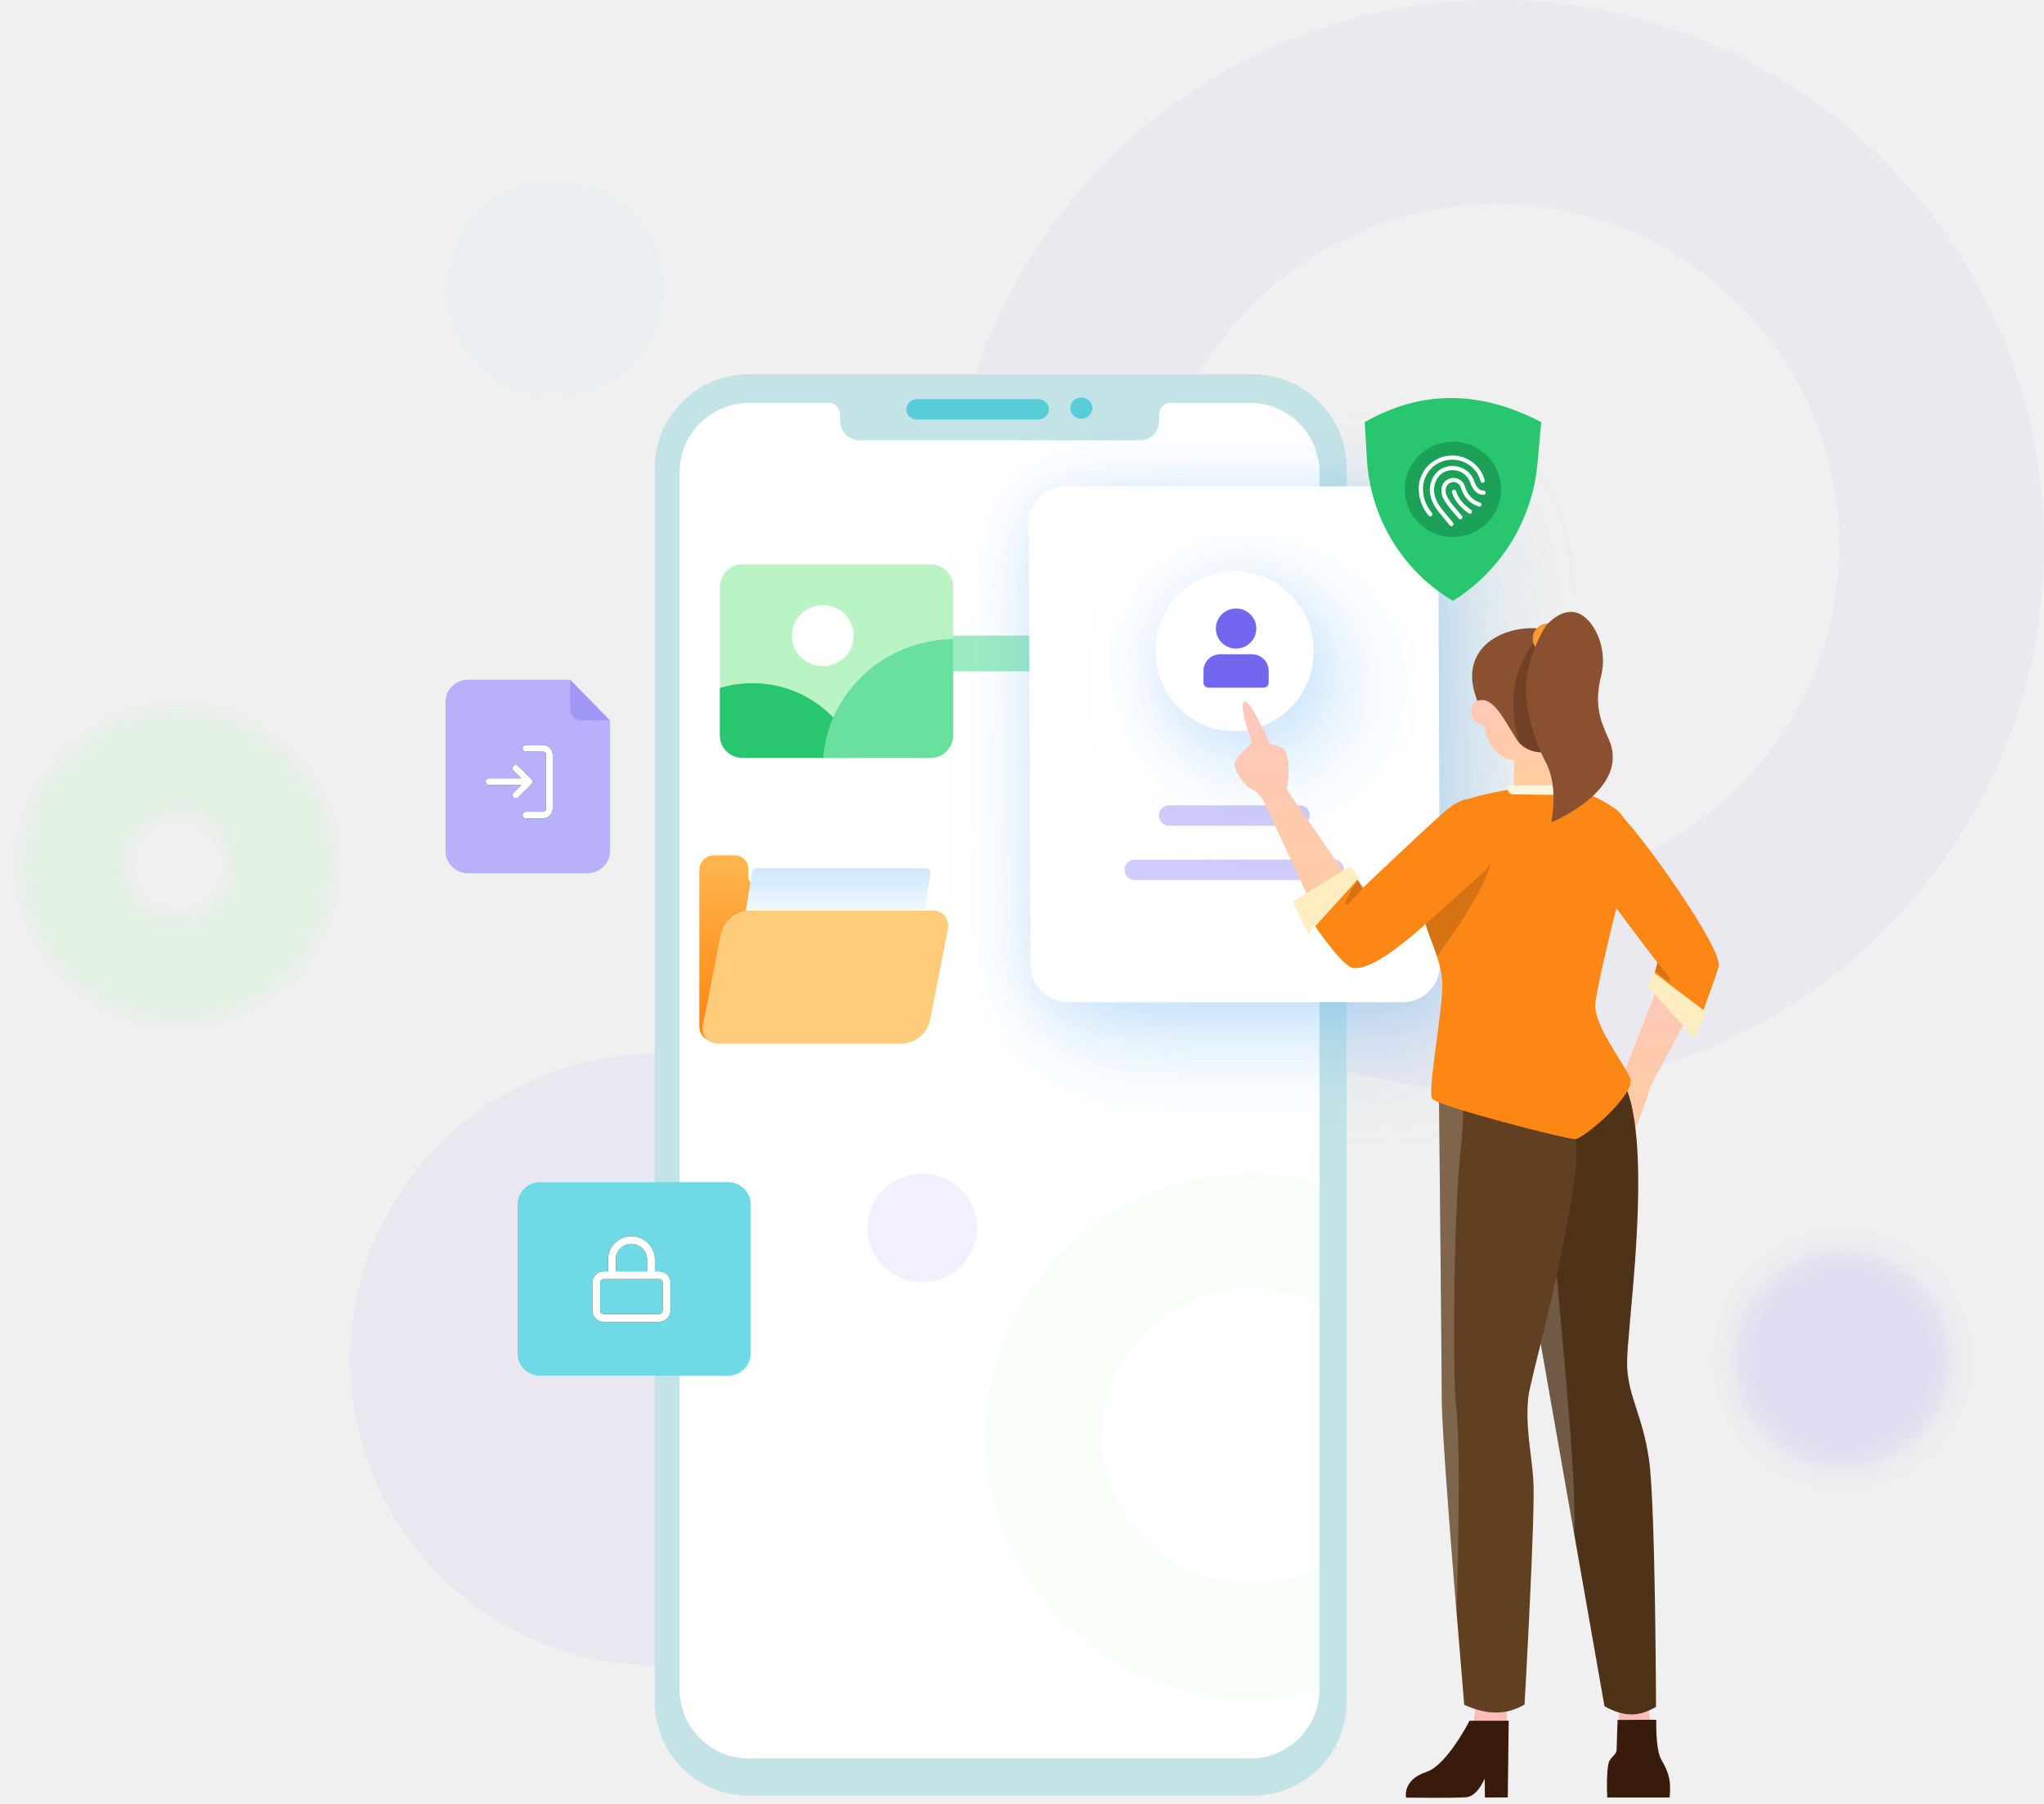
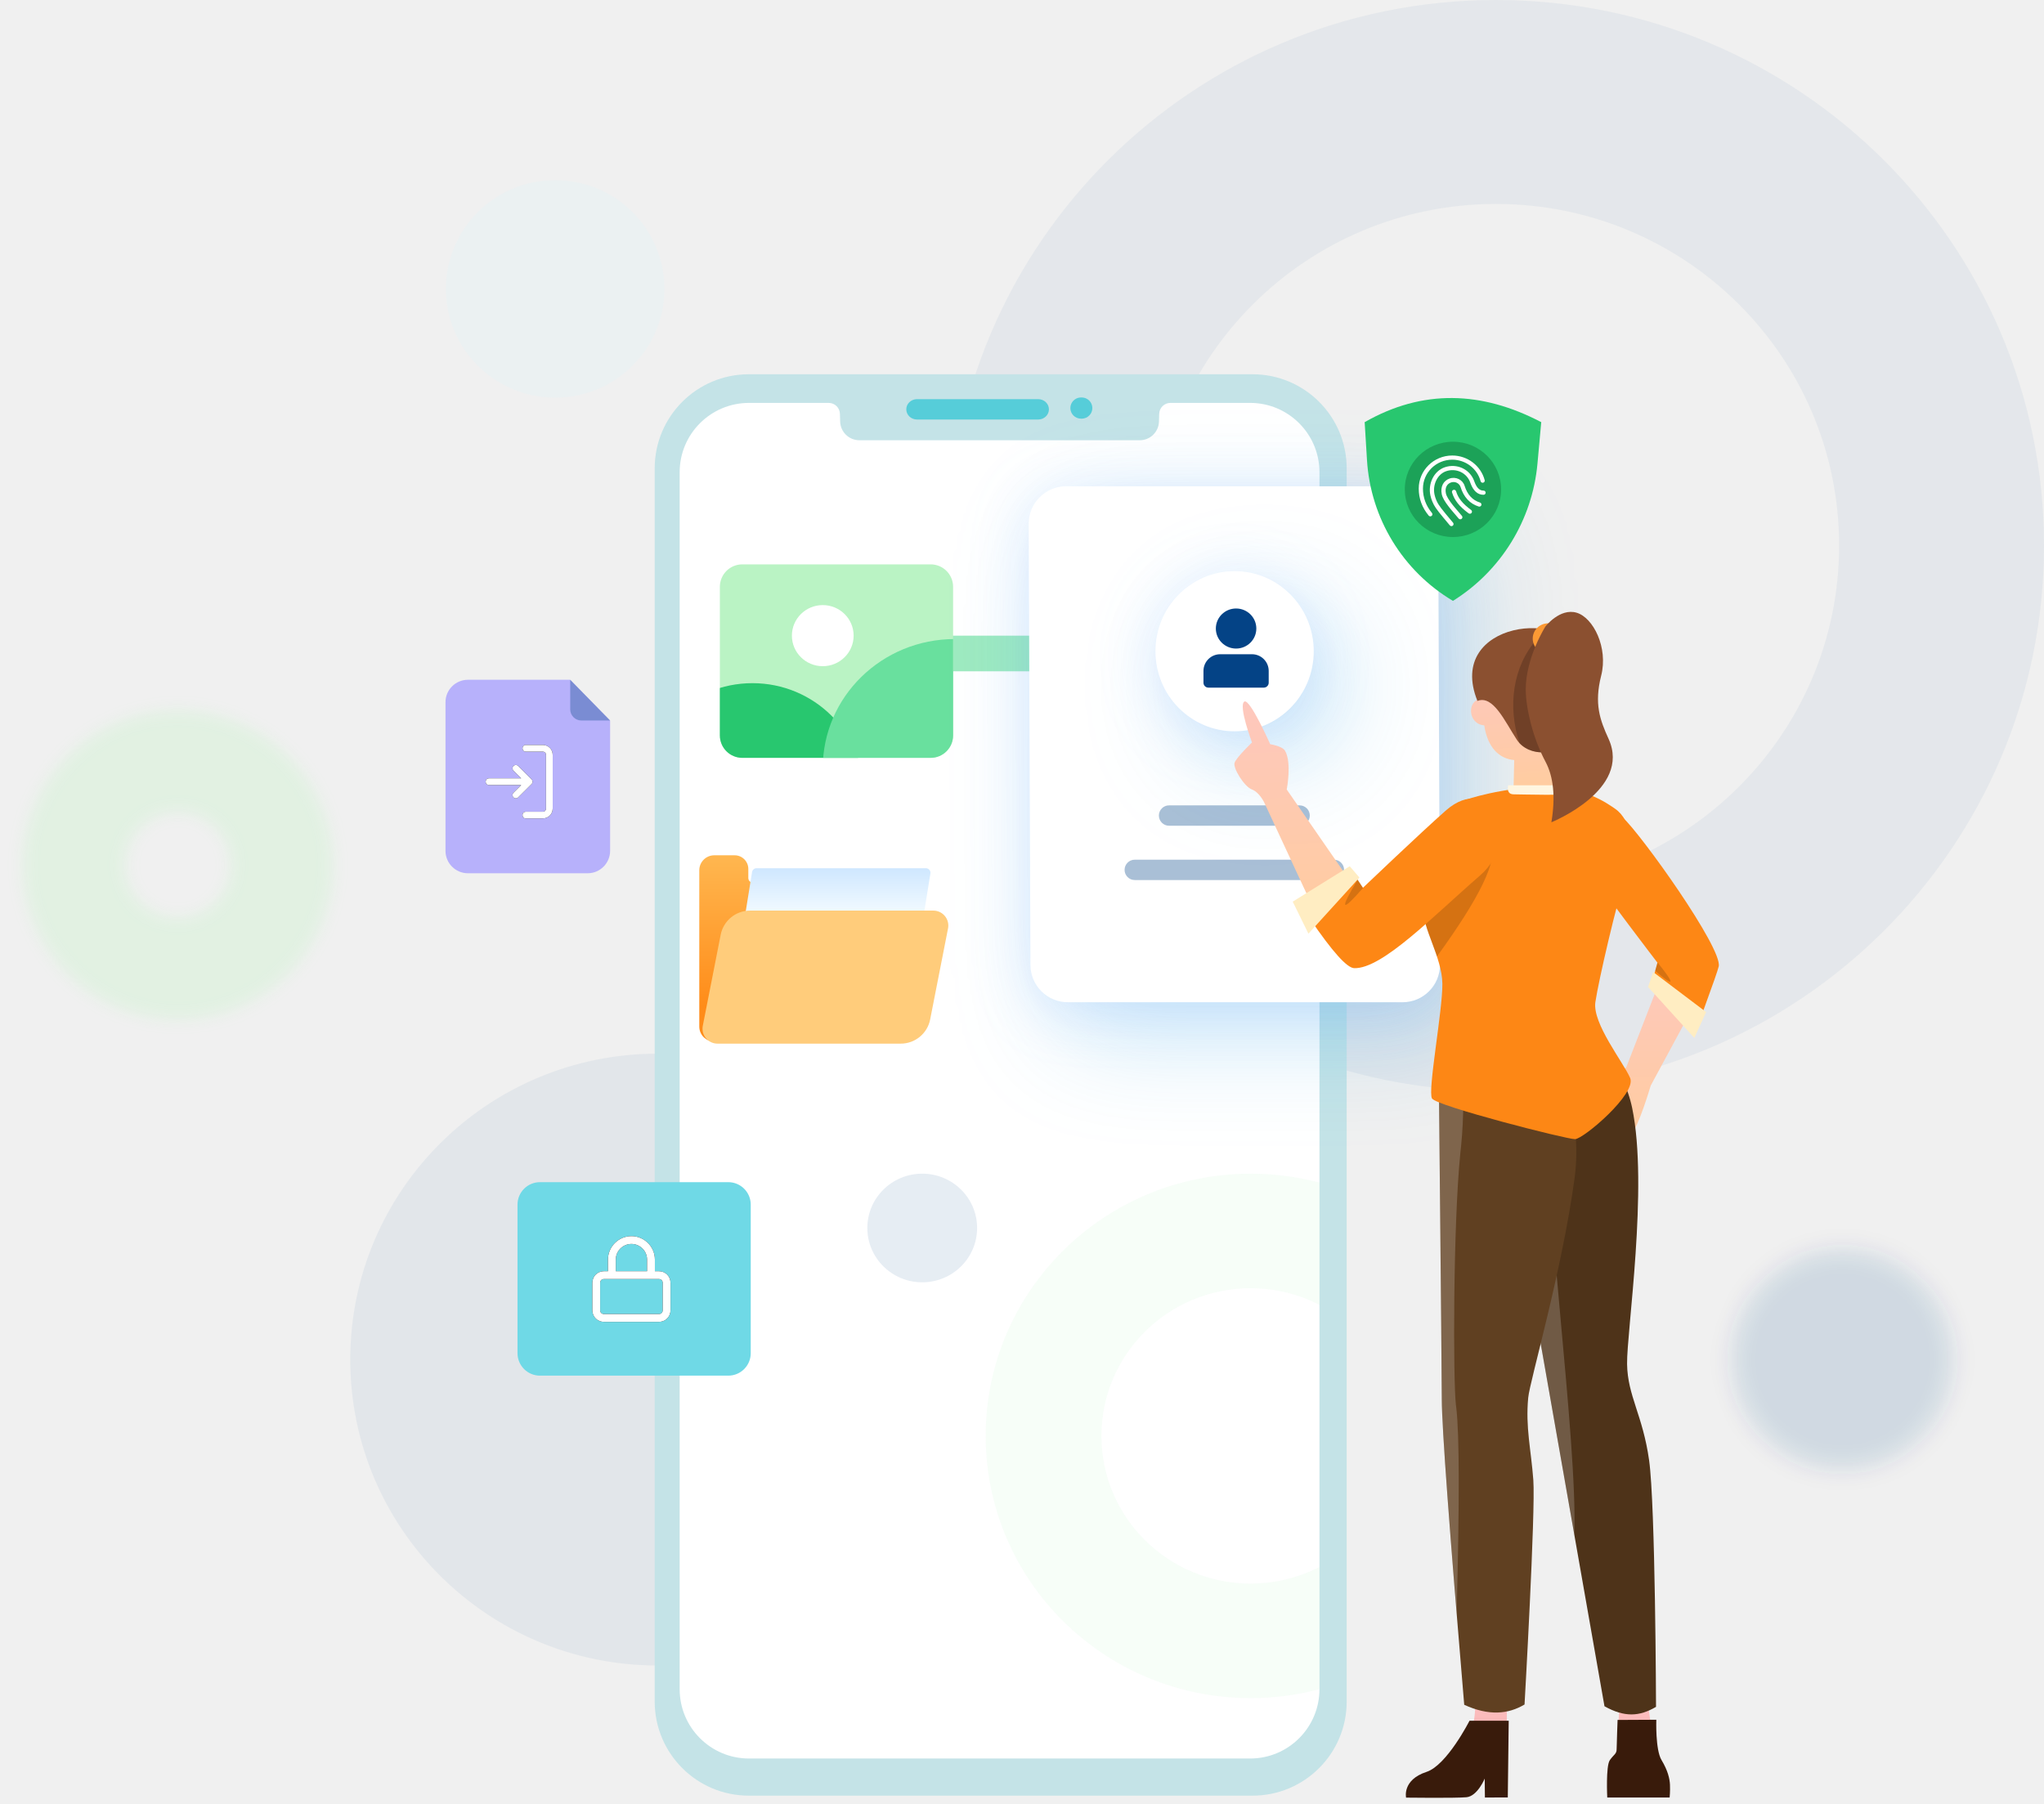
<svg xmlns="http://www.w3.org/2000/svg" xmlns:xlink="http://www.w3.org/1999/xlink" width="546px" height="482px" viewBox="0 0 546 482" version="1.1">
  <defs>
    <filter x="-7.2%" y="-7.3%" width="114.5%" height="114.5%" filterUnits="objectBoundingBox" id="filter-1">
      <feGaussianBlur stdDeviation="2" in="SourceGraphic" />
    </filter>
    <filter x="-15.4%" y="-15.5%" width="130.8%" height="131.0%" filterUnits="objectBoundingBox" id="filter-2">
      <feGaussianBlur stdDeviation="3" in="SourceGraphic" />
    </filter>
    <path d="M18.522,0 L39.813,0 C41.436,5.90080916e-16 42.764,1.29 42.811,2.912 L42.872,4.988 C42.953,7.767 45.229,9.977 48.008,9.977 L122.898,9.977 C125.677,9.977 127.953,7.767 128.034,4.988 L128.094,2.912 C128.142,1.29 129.47,7.42186714e-16 131.093,0 L152.384,0 C162.613,-1.87911363e-15 170.906,8.293 170.906,18.522 L170.906,343.682 C170.906,353.912 162.613,362.204 152.384,362.204 L18.522,362.204 C8.293,362.204 8.35816978e-15,353.912 0,343.682 L0,18.522 C-4.8054561e-15,8.293 8.293,-8.77902741e-15 18.522,0 Z" id="path-3" />
    <linearGradient x1="50%" y1="81.177%" x2="50%" y2="-34.513%" id="linearGradient-5">
      <stop stop-color="#FF8C19" offset="0%" />
      <stop stop-color="#FFC967" offset="100%" />
    </linearGradient>
    <linearGradient x1="62.11%" y1="31.381%" x2="62.11%" y2="-27.478%" id="linearGradient-6">
      <stop stop-color="#F8FDFF" offset="0%" />
      <stop stop-color="#AAD4FF" offset="100%" />
    </linearGradient>
    <path d="M19.69,3.569 L19.69,17.846 C19.69,19.362 18.527,20.522 17.005,20.522 L12.53,20.522 C11.993,20.522 11.635,20.165 11.635,19.63 C11.635,19.095 11.993,18.738 12.53,18.738 L17.005,18.738 C17.542,18.738 17.9,18.381 17.9,17.846 L17.9,3.569 C17.9,3.034 17.542,2.677 17.005,2.677 L12.53,2.677 C11.993,2.677 11.635,2.32 11.635,1.785 C11.635,1.249 11.993,0.892 12.53,0.892 L17.005,0.892 C18.527,0.892 19.69,2.052 19.69,3.569 Z M14.231,11.064 C14.32,10.886 14.32,10.618 14.231,10.35 C14.141,10.261 14.141,10.172 14.052,10.083 L10.472,6.514 C10.114,6.157 9.577,6.157 9.219,6.514 C8.861,6.871 8.861,7.406 9.219,7.763 L11.277,9.815 L2.685,9.815 C2.148,9.815 1.79,10.172 1.79,10.707 C1.79,11.243 2.148,11.6 2.685,11.6 L11.277,11.6 L9.219,13.652 C8.861,14.009 8.861,14.544 9.219,14.901 C9.398,15.079 9.666,15.169 9.845,15.169 C10.024,15.169 10.293,15.079 10.472,14.901 L14.052,11.332 C14.141,11.243 14.231,11.153 14.231,11.064 Z" id="path-7" />
    <path d="M19.839,10.41 L18.795,10.41 L18.795,7.287 C18.795,3.852 15.976,1.041 12.53,1.041 C9.084,1.041 6.265,3.852 6.265,7.287 L6.265,10.41 L5.221,10.41 C3.446,10.41 2.088,11.763 2.088,13.533 L2.088,20.82 C2.088,22.589 3.446,23.943 5.221,23.943 L19.839,23.943 C21.615,23.943 22.972,22.589 22.972,20.82 L22.972,13.533 C22.972,11.763 21.615,10.41 19.839,10.41 Z M8.353,7.287 C8.353,4.997 10.233,3.123 12.53,3.123 C14.827,3.123 16.707,4.997 16.707,7.287 L16.707,10.41 L8.353,10.41 L8.353,7.287 Z M20.884,20.82 C20.884,21.444 20.466,21.861 19.839,21.861 L5.221,21.861 C4.594,21.861 4.177,21.444 4.177,20.82 L4.177,13.533 C4.177,12.908 4.594,12.492 5.221,12.492 L19.839,12.492 C20.466,12.492 20.884,12.908 20.884,13.533 L20.884,20.82 Z" id="path-9" />
    <path d="M6,0 L56.3,0 C59.614,-1.4968968e-15 62.3,2.686 62.3,6 L62.3,45.698 C62.3,49.011 59.614,51.698 56.3,51.698 L6,51.698 C2.686,51.698 -4.82366169e-16,49.011 0,45.698 L0,6 C-1.29399067e-15,2.686 2.686,-2.79460044e-16 6,0 Z" id="path-11" />
    <path d="M10.04,1.03111251e-13 L99.431,1.03111251e-13 C104.938,1.03875937e-13 109.409,4.453 109.431,9.96 L109.901,127.821 C109.923,133.343 105.464,137.838 99.941,137.86 C99.928,137.86 99.914,137.86 99.901,137.86 L10.51,137.86 C5.003,137.86 0.532,133.407 0.51,127.9 L0.04,10.04 C0.018,4.517 4.477,0.022 10,7.94958278e-05 C10.013,2.6498662e-05 10.027,9.95609792e-14 10.04,1.03111251e-13 Z" id="path-13" />
    <filter x="-35.0%" y="-27.2%" width="184.5%" height="167.5%" filterUnits="objectBoundingBox" id="filter-14">
      <feOffset dx="8" dy="9" in="SourceAlpha" result="shadowOffsetOuter1" />
      <feGaussianBlur stdDeviation="14" in="shadowOffsetOuter1" result="shadowBlurOuter1" />
      <feColorMatrix values="0 0 0 0 0.076   0 0 0 0 0.583   0 0 0 0 0.879  0 0 0 0.229 0" type="matrix" in="shadowBlurOuter1" result="shadowMatrixOuter1" />
      <feOffset dx="0" dy="2" in="SourceAlpha" result="shadowOffsetOuter2" />
      <feGaussianBlur stdDeviation="7.5" in="shadowOffsetOuter2" result="shadowBlurOuter2" />
      <feColorMatrix values="0 0 0 0 0.504   0 0 0 0 0.7   0 0 0 0 1  0 0 0 0.234 0" type="matrix" in="shadowBlurOuter2" result="shadowMatrixOuter2" />
      <feMerge>
        <feMergeNode in="shadowMatrixOuter1" />
        <feMergeNode in="shadowMatrixOuter2" />
      </feMerge>
    </filter>
    <ellipse id="path-15" cx="21.141" cy="21.394" rx="21.141" ry="21.394" />
    <filter x="-91.1%" y="-87.6%" width="320.0%" height="317.4%" filterUnits="objectBoundingBox" id="filter-16">
      <feOffset dx="8" dy="9" in="SourceAlpha" result="shadowOffsetOuter1" />
      <feGaussianBlur stdDeviation="14" in="shadowOffsetOuter1" result="shadowBlurOuter1" />
      <feColorMatrix values="0 0 0 0 0.076   0 0 0 0 0.583   0 0 0 0 0.879  0 0 0 0.229 0" type="matrix" in="shadowBlurOuter1" result="shadowMatrixOuter1" />
      <feOffset dx="0" dy="2" in="SourceAlpha" result="shadowOffsetOuter2" />
      <feGaussianBlur stdDeviation="7.5" in="shadowOffsetOuter2" result="shadowBlurOuter2" />
      <feColorMatrix values="0 0 0 0 0.504   0 0 0 0 0.7   0 0 0 0 1  0 0 0 0.234 0" type="matrix" in="shadowBlurOuter2" result="shadowMatrixOuter2" />
      <feMerge>
        <feMergeNode in="shadowMatrixOuter1" />
        <feMergeNode in="shadowMatrixOuter2" />
      </feMerge>
    </filter>
    <linearGradient x1="47.237%" y1="-28.186%" x2="50%" y2="91.05%" id="linearGradient-17">
      <stop stop-color="#FDC6C6" offset="0%" />
      <stop stop-color="#FFCCA1" offset="100%" />
    </linearGradient>
    <linearGradient x1="45.73%" y1="-28.186%" x2="50%" y2="91.05%" id="linearGradient-18">
      <stop stop-color="#FDC6C6" offset="0%" />
      <stop stop-color="#FAB2B2" offset="100%" />
    </linearGradient>
    <linearGradient x1="44.539%" y1="-28.186%" x2="50%" y2="91.05%" id="linearGradient-19">
      <stop stop-color="#FDC6C6" offset="0%" />
      <stop stop-color="#FAB2B2" offset="100%" />
    </linearGradient>
    <linearGradient x1="44.055%" y1="-28.186%" x2="50%" y2="91.05%" id="linearGradient-20">
      <stop stop-color="#FDC6C6" offset="0%" />
      <stop stop-color="#FFCCA1" offset="100%" />
    </linearGradient>
    <linearGradient x1="47.831%" y1="-28.186%" x2="50%" y2="91.05%" id="linearGradient-21">
      <stop stop-color="#FDC6C6" offset="0%" />
      <stop stop-color="#FFCCA1" offset="100%" />
    </linearGradient>
  </defs>
  <g id="📝-Pages-New" stroke="none" stroke-width="1" fill="none" fill-rule="evenodd">
    <g id="Not-Authorized" transform="translate(-444, -309)">
      <g id="Illustration" transform="translate(450, 309)">
        <g id="Shape">
-           <path d="M393.598,0 C474.454,0 540,65.259 540,145.76 C540,226.261 474.454,291.52 393.598,291.52 C312.742,291.52 247.196,226.261 247.196,145.76 C247.196,65.259 312.742,0 393.598,0 Z M393.598,54.49 C342.969,54.49 301.926,95.353 301.926,145.76 C301.926,196.167 342.969,237.031 393.598,237.031 C444.227,237.031 485.27,196.167 485.27,145.76 C485.27,95.353 444.227,54.49 393.598,54.49 Z" id="Oval" fill="#7367F0" fill-rule="nonzero" opacity="0.053" />
+           <path d="M393.598,0 C474.454,0 540,65.259 540,145.76 C540,226.261 474.454,291.52 393.598,291.52 C312.742,291.52 247.196,226.261 247.196,145.76 C247.196,65.259 312.742,0 393.598,0 Z M393.598,54.49 C342.969,54.49 301.926,95.353 301.926,145.76 C301.926,196.167 342.969,237.031 393.598,237.031 C444.227,237.031 485.27,196.167 485.27,145.76 C485.27,95.353 444.227,54.49 393.598,54.49 Z" id="Oval" fill="#044386" fill-rule="nonzero" opacity="0.053" />
          <path d="M41.503,189.806 C64.425,189.806 83.007,208.306 83.007,231.128 C83.007,253.949 64.425,272.449 41.503,272.449 C18.582,272.449 0,253.949 0,231.128 C0,208.306 18.582,189.806 41.503,189.806 Z M41.503,217.051 C33.695,217.051 27.365,223.353 27.365,231.128 C27.365,238.902 33.695,245.204 41.503,245.204 C49.312,245.204 55.642,238.902 55.642,231.128 C55.642,223.353 49.312,217.051 41.503,217.051 Z" id="Oval" fill="#8BF78F" fill-rule="nonzero" opacity="0.141" filter="url(#filter-1)" />
-           <ellipse id="Oval" fill-opacity="0.061" fill="#7367F0" cx="169.662" cy="363.265" rx="82.095" ry="81.735" />
+           <ellipse id="Oval" fill-opacity="0.061" fill="#044386" cx="169.662" cy="363.265" rx="82.095" ry="81.735" />
          <ellipse id="Oval" fill="#CEF5FF" opacity="0.141" cx="142.297" cy="77.194" rx="29.189" ry="29.061" />
-           <ellipse id="Oval" fill-opacity="0.136" fill="#7367F0" filter="url(#filter-2)" cx="486.182" cy="363.265" rx="29.189" ry="29.061" />
+           <ellipse id="Oval" fill-opacity="0.136" fill="#044386" filter="url(#filter-2)" cx="486.182" cy="363.265" rx="29.189" ry="29.061" />
        </g>
        <g id="File-Organizer" transform="translate(113, 100)">
          <g id="Phone3" transform="translate(55.88661, 0)">
            <path d="M25.137,0 L159.708,0 C173.591,-2.55022564e-15 184.845,11.254 184.845,25.137 L184.845,354.641 C184.845,368.523 173.591,379.778 159.708,379.778 L25.137,379.778 C11.254,379.778 2.9341734e-15,368.523 -2.60392312e-14,354.641 L-2.60392312e-14,25.137 C-3.4844809e-14,11.254 11.254,2.55022564e-15 25.137,0 Z" id="Rectangle" fill="#C4E3E7" />
            <g id="Group-48" transform="translate(6.66654, 7.653065)">
              <mask id="mask-4" fill="white">
                <use xlink:href="#path-3" />
              </mask>
              <use id="Rectangle" fill="#FFFFFF" xlink:href="#path-3" />
-               <ellipse id="Oval" fill="#7367F0" opacity="0.099" mask="url(#mask-4)" cx="64.795" cy="220.451" rx="14.659" ry="14.512" />
+               <ellipse id="Oval" fill="#044386" opacity="0.099" mask="url(#mask-4)" cx="64.795" cy="220.451" rx="14.659" ry="14.512" />
              <path d="M152.519,205.94 C191.606,205.94 223.293,237.309 223.293,276.004 C223.293,314.699 191.606,346.068 152.519,346.068 C113.431,346.068 81.744,314.699 81.744,276.004 C81.744,237.309 113.431,205.94 152.519,205.94 Z M152.519,236.55 C130.508,236.55 112.665,254.214 112.665,276.004 C112.665,297.793 130.508,315.457 152.519,315.457 C174.529,315.457 192.372,297.793 192.372,276.004 C192.372,254.214 174.529,236.55 152.519,236.55 Z" id="Oval" fill="#C8F5D0" opacity="0.141" mask="url(#mask-4)" />
              <path d="M25.58,62.184 L146.612,62.184 C149.242,62.184 151.373,64.316 151.373,66.946 C151.373,69.575 149.242,71.707 146.612,71.707 L25.58,71.707 C22.951,71.707 20.819,69.575 20.819,66.946 C20.819,64.316 22.951,62.184 25.58,62.184 Z" id="Rectangle" fill-opacity="0.642" fill="#68DE9E" mask="url(#mask-4)" />
            </g>
            <path d="M102.442,6.649 C104.023,6.649 105.305,7.867 105.305,9.37 C105.305,10.839 104.079,12.036 102.547,12.089 L102.442,12.091 L70.068,12.091 C68.487,12.091 67.205,10.872 67.205,9.37 C67.205,7.9 68.43,6.703 69.963,6.651 L70.068,6.649 L102.442,6.649 Z" id="Path" fill="#56CDD9" fill-rule="nonzero" />
            <path d="M114.044,6.195 C115.625,6.195 116.907,7.464 116.907,9.03 C116.907,10.56 115.682,11.807 114.149,11.862 L114.044,11.864 L113.894,11.864 C112.313,11.864 111.031,10.595 111.031,9.03 C111.031,7.499 112.256,6.252 113.789,6.197 L113.894,6.195 L114.044,6.195 Z" id="Path" fill="#56CDD9" fill-rule="nonzero" />
          </g>
          <g id="Group-37" transform="translate(67.79688, 127.8836)">
            <path d="M4,0.64 L9.445,0.64 C11.462,0.64 13.097,2.275 13.097,4.292 L13.097,6.725 C13.097,7.398 13.643,7.944 14.316,7.944 L55.484,7.944 C57.693,7.944 59.484,9.735 59.484,11.944 L59.484,46.403 C59.484,48.613 57.693,50.403 55.484,50.403 L4,50.403 C1.791,50.403 6.42046992e-16,48.613 0,46.403 L0,4.64 C-2.705415e-16,2.431 1.791,0.64 4,0.64 Z" id="Rectangle" fill="url(#linearGradient-5)" />
            <path d="M15.3,4.096 L60.53,4.096 C61.203,4.096 61.749,4.642 61.749,5.315 C61.749,5.38 61.744,5.445 61.734,5.509 L54.944,47.65 C54.848,48.241 54.338,48.676 53.74,48.676 L8.51,48.676 C7.837,48.676 7.291,48.13 7.291,47.456 C7.291,47.391 7.296,47.326 7.307,47.262 L14.097,5.121 C14.192,4.53 14.702,4.096 15.3,4.096 Z" id="Rectangle" fill="url(#linearGradient-6)" />
            <path d="M66.445,20.188 L61.669,44.507 C60.932,48.259 57.642,50.965 53.819,50.965 L4.862,50.965 C2.653,50.965 0.862,49.174 0.862,46.965 C0.862,46.706 0.887,46.448 0.937,46.194 L5.713,21.875 C6.45,18.123 9.739,15.417 13.563,15.417 L62.52,15.417 C64.729,15.417 66.52,17.208 66.52,19.417 C66.52,19.676 66.495,19.934 66.445,20.188 Z" id="Rectangle" fill="#FFCC7B" />
          </g>
          <g id="Group-28" transform="translate(0, 81.62785)">
            <path d="M6,0 L33.316,0 L33.316,0 L43.976,10.884 L43.976,45.698 C43.976,49.011 41.29,51.698 37.976,51.698 L6,51.698 C2.686,51.698 4.05812251e-16,49.011 0,45.698 L0,6 C-4.05812251e-16,2.686 2.686,6.08718376e-16 6,0 Z" id="Rectangle" fill="#B7B1FB" />
            <g id="Icon" transform="translate(8.950131, 16.52257)">
              <mask id="mask-8" fill="white">
                <use xlink:href="#path-7" />
              </mask>
              <use id="Mask" fill="#000000" fill-rule="nonzero" xlink:href="#path-7" />
              <g id="Group" mask="url(#mask-8)" fill="#FFFFFF">
                <g id="Icon-Color">
                  <rect id="🎨-Icon-Color" x="0" y="0" width="21.48" height="21.415" />
                </g>
              </g>
            </g>
-             <path d="M43.976,10.884 L36.316,10.884 C34.659,10.884 33.316,9.541 33.316,7.884 L33.316,0 L33.316,0 L43.976,10.884 Z" id="Path" fill="#7367F0" fill-rule="nonzero" opacity="0.34" />
+             <path d="M43.976,10.884 L36.316,10.884 C34.659,10.884 33.316,9.541 33.316,7.884 L33.316,0 L33.316,0 L43.976,10.884 Z" id="Path" fill="#044386" fill-rule="nonzero" opacity="0.34" />
          </g>
          <g id="Group" transform="translate(19.23965, 215.8603)">
            <path d="M6,0 L56.3,0 C59.614,-4.44006117e-15 62.3,2.686 62.3,6 L62.3,45.698 C62.3,49.011 59.614,51.698 56.3,51.698 L6,51.698 C2.686,51.698 1.29399067e-15,49.011 0,45.698 L0,6 C4.82366169e-16,2.686 2.686,-2.79460044e-16 6,0 Z" id="Rectangle" fill="#6FD9E6" />
            <g transform="translate(17.90026, 13.38415)" id="Icon">
              <mask id="mask-10" fill="white">
                <use xlink:href="#path-9" />
              </mask>
              <use id="Mask" fill="#000000" fill-rule="nonzero" xlink:href="#path-9" />
              <g id="Group" mask="url(#mask-10)" fill="#FFFFFF">
                <g id="Icon-Color">
                  <rect id="🎨-Icon-Color" x="0" y="0" width="25.06" height="24.984" />
                </g>
              </g>
            </g>
          </g>
          <g id="Group-34" transform="translate(73.29392, 50.79066)">
            <mask id="mask-12" fill="white">
              <use xlink:href="#path-11" />
            </mask>
            <use id="Rectangle" fill="#BAF3C4" fill-rule="nonzero" xlink:href="#path-11" />
            <ellipse id="Oval" fill="#FFFFFF" mask="url(#mask-12)" cx="27.485" cy="19.046" rx="8.246" ry="8.163" />
            <ellipse id="Oval" fill="#28C76F" mask="url(#mask-12)" cx="8.704" cy="61.221" rx="29.776" ry="29.477" />
            <ellipse id="Oval" fill="#69E09E" mask="url(#mask-12)" cx="62.758" cy="54.419" rx="35.273" ry="34.465" />
          </g>
          <g id="Group-23" transform="translate(155.7496, 29.93021)">
            <g id="Rectangle">
              <use fill="black" fill-opacity="1" filter="url(#filter-14)" xlink:href="#path-13" />
              <use fill="#FFFFFF" fill-rule="evenodd" xlink:href="#path-13" />
            </g>
-             <path d="M37.536,85.256 L72.405,85.256 C73.908,85.256 75.126,86.474 75.126,87.977 C75.126,89.479 73.908,90.698 72.405,90.698 L37.536,90.698 C36.033,90.698 34.815,89.479 34.815,87.977 C34.815,86.474 36.033,85.256 37.536,85.256 Z" id="Rectangle" fill="#7367F0" fill-rule="nonzero" opacity="0.34" />
-             <path d="M28.374,99.767 L81.567,99.767 C83.07,99.767 84.288,100.986 84.288,102.488 C84.288,103.991 83.07,105.209 81.567,105.209 L28.374,105.209 C26.871,105.209 25.653,103.991 25.653,102.488 C25.653,100.986 26.871,99.767 28.374,99.767 Z" id="Rectangle" fill="#7367F0" fill-rule="nonzero" opacity="0.34" />
+             <path d="M37.536,85.256 L72.405,85.256 C73.908,85.256 75.126,86.474 75.126,87.977 C75.126,89.479 73.908,90.698 72.405,90.698 L37.536,90.698 C36.033,90.698 34.815,89.479 34.815,87.977 C34.815,86.474 36.033,85.256 37.536,85.256 Z" id="Rectangle" fill="#044386" fill-rule="nonzero" opacity="0.34" />
+             <path d="M28.374,99.767 L81.567,99.767 C83.07,99.767 84.288,100.986 84.288,102.488 C84.288,103.991 83.07,105.209 81.567,105.209 L28.374,105.209 C26.871,105.209 25.653,103.991 25.653,102.488 C25.653,100.986 26.871,99.767 28.374,99.767 Z" id="Rectangle" fill="#044386" fill-rule="nonzero" opacity="0.34" />
            <g id="Icon8" transform="translate(33.89844, 22.6744)">
              <g id="Oval">
                <use fill="black" fill-opacity="1" filter="url(#filter-16)" xlink:href="#path-15" />
                <use fill="#FFFFFF" fill-rule="evenodd" xlink:href="#path-15" />
              </g>
-               <g id="Group-70" transform="translate(12.82644, 9.976738)" fill="#7367F0">
+               <g id="Group-70" transform="translate(12.82644, 9.976738)" fill="#044386">
                <path d="M12.964,12.223 C15.428,12.223 17.426,14.221 17.426,16.684 L17.426,19.834 C17.426,20.559 16.838,21.146 16.114,21.146 L1.312,21.146 C0.587,21.146 4.0466296e-12,20.559 4.04654088e-12,19.834 L4.04654088e-12,16.684 C4.04623913e-12,14.221 1.997,12.223 4.461,12.223 L12.964,12.223 Z M8.713,9.70779013e-13 C11.7,9.70779013e-13 14.121,2.397 14.121,5.354 C14.121,8.31 11.7,10.707 8.713,10.707 C5.726,10.707 3.305,8.31 3.305,5.354 C3.305,2.397 5.726,9.70779013e-13 8.713,9.70779013e-13 Z" id="Combined-Shape" />
              </g>
            </g>
          </g>
          <g id="Wom3.5" transform="translate(210.72, 63.48833)">
            <g id="RArm" transform="translate(91.27213, 52.02436)">
              <path d="M13.589,69.931 C13.589,69.931 3.859,80.464 4.535,81.413 C5.212,82.368 10.254,79.818 10.254,79.818 C10.254,79.818 4.347,90.666 5.712,91.408 C7.075,92.15 13.762,90.174 15.729,87.9 C17.696,85.627 20.351,74.517 20.351,74.517 L34.469,44.885 L22.989,41.583 L13.589,69.931 Z" id="Path" fill="url(#linearGradient-17)" transform="translate(19.48525, 66.57517) rotate(2.866471) translate(-19.48525, -66.57517) " />
              <path d="M2.966,16.229 C7.269,22.847 21.752,41.708 21.752,41.708 C21.752,41.708 21.4,42.962 20.697,45.471 L34.006,54.504 C36.527,47.61 37.897,43.678 38.116,42.708 C39.198,37.909 17.331,7.285 12.435,2.86 C4.726,-4.108 -3.609,6.115 2.966,16.229 Z" id="Path" fill="#FD8715" />
              <path d="M25.214,46.715 C25.379,46.395 24.232,44.704 21.773,41.64 L21.148,43.875 C23.693,46.088 25.048,47.034 25.214,46.715 Z" id="Path" fill-opacity="0.16" fill="#000000" />
              <polygon id="Path-70" fill="#FFEDC2" points="20.614 44.208 34.754 54.898 31.603 61.811 19.24 48.198" />
            </g>
            <g id="RLeg" transform="translate(67.4886, 111.1149)">
              <polygon id="Path" fill="url(#linearGradient-18)" points="35.472 179.674 34.686 192.922 44.754 193.181 42.862 179.674" />
              <path d="M35.718,184.893 C35.718,184.893 36,192.871 34.331,195.656 C32.652,198.442 32.143,200.601 32.069,202.267 C31.989,204.052 32.16,205.67 32.16,205.67 L48.824,205.67 C48.824,205.67 49.241,197.277 48.137,195.694 C47.034,194.111 46.31,194.084 46.31,192.685 C46.301,191.287 46.062,184.946 46.062,184.946 L35.718,184.893 Z" id="Path" fill="#391B0B" transform="translate(40.47459, 195.2817) scale(-1, 1) translate(-40.47459, -195.2817) " />
              <path d="M0,2.811 L26.118,-1.03111251e-13 L26.502,0.353 C28.363,2.109 36.453,10.263 38.777,21.409 C43.166,42.451 37.293,81.314 37.422,89.836 C37.546,98.358 41.614,103.5 43.305,115.549 C44.995,127.599 45.155,181.449 45.155,181.449 C40.673,184.078 36.729,184.266 31.385,181.291 L0,2.811 Z" id="Path" fill="#4E3319" />
              <path d="M23.33,135.481 L6.9980434e-14,2.811 L14.522,1.248 C15.169,47.337 24.199,109.638 23.33,135.481 Z" id="Path" fill-opacity="0.192" fill="#FFFFFF" />
            </g>
            <g id="LLeg" transform="translate(45.20709, 114.7656)">
              <path d="M27.631,174.631 L19.046,174.768 C19.422,180.65 18.51,184.587 16.309,186.579 L16.128,186.736 C12.143,190.043 27.519,188.849 27.519,188.849 L27.631,174.631 Z" id="Path" fill="url(#linearGradient-19)" />
              <path d="M0.602,181.508 L0.849,202.012 L6.962,202.017 L7.015,196.964 C7.015,196.964 8.944,201.675 11.891,201.947 C14.847,202.219 28.018,202.052 28.018,202.052 C28.018,202.052 29.113,197.322 22.556,195.174 C17.103,193.389 11.073,181.508 11.073,181.508 L0.602,181.508 Z" id="Path" fill="#391B0B" transform="translate(14.34422, 191.8053) scale(-1, 1) translate(-14.34422, -191.8053) " />
              <path d="M9.326,0.984 L38.654,0 L38.873,0.402 C40.296,3.074 48.094,18.718 45.686,36.501 C42.306,61.461 33.715,90.723 33.294,95.193 C32.544,103.163 34.044,108.933 34.659,117.165 C35.274,125.397 32.314,177.168 32.314,177.168 C27.962,179.76 22.783,180.268 16.199,177.246 C12.237,130.366 10.241,103.216 10.212,95.796 C10.168,84.668 9.326,0.984 9.326,0.984 Z" id="Path" fill="#604021" />
              <path d="M15.361,27.982 L15.166,29.831 C13.212,49.332 13.226,90.745 13.983,97.132 L14.087,97.955 C14.927,105.162 14.954,123.459 14.169,152.847 L13.147,140.166 C11.211,115.764 10.232,100.975 10.212,95.796 L10.176,90.437 C10.008,68.768 9.326,0.984 9.326,0.984 L15.511,0.777 C16.172,11.477 16.122,20.545 15.361,27.982 Z" id="Path" fill-opacity="0.192" fill="#FFFFFF" />
            </g>
            <g id="Head" transform="translate(63.09571, 3.054825)">
              <path d="M2.621,20.265 C-0.988,20.656 -0.732,26.936 3.661,27.264 C4.558,33.319 7.761,36.203 11.664,36.537 L11.448,45.695 L28.716,45.685 C28.716,45.685 23.853,39.215 24.095,30.359 C24.338,21.502 23.933,13.182 23.933,13.182 L1.567,13.579 L2.621,20.265 Z" id="Path" fill="url(#linearGradient-20)" />
              <path d="M29.105,20.735 C24.902,19.09 21.797,26.174 18.581,31.098 C15.365,36.022 7.033,35.186 5.885,31.098 C1.538,22.146 -2.209,9.976 2.864,8.977 C3.578,-3.962 37.786,-0.907 29.105,20.735 Z" id="Path" fill="#8B5030" transform="translate(15.47015, 17.88746) scale(-1, 1) translate(-15.47015, -17.88746) " />
              <path d="M25.564,4.08 C27.029,5.312 27.964,6.948 28.076,8.977 C33.149,9.976 29.403,22.146 25.055,31.098 C23.987,34.899 16.707,35.889 13.106,32.049 C9.822,22.309 11.225,11.419 17.865,4.081 L17.865,4.081 Z" id="Combined-Shape" fill-opacity="0.199" fill="#000000" />
              <ellipse id="Oval" fill="#FB9934" cx="20.734" cy="4.081" rx="4.123" ry="4.081" />
            </g>
            <g id="Body" transform="translate(50.52598, 45.84286)">
              <path d="M44.73,4.681 C48.583,10.283 55.003,29.298 55.367,33.575 C55.778,38.51 50.434,46.37 50.346,53.513 C50.268,60.657 54.332,82.167 53.111,84.177 C51.899,86.186 17.166,95.082 14.9,95.035 C12.643,94.986 -1.603,82.878 0.184,78.694 C1.982,74.51 10.324,64.112 9.474,58.41 C8.634,52.71 3.755,31.668 1.333,24.507 C-1.08,17.345 -0.276,9.826 4.228,6.744 C6.456,5.22 12.402,0.888 22.991,0.907 C33.58,0.927 44.431,4.246 44.73,4.681 Z" id="Path" fill="#FD8715" transform="translate(27.69486, 47.97133) scale(-1, 1) translate(-27.69486, -47.97133) " />
              <path d="M22.616,0.498 C22.319,2.104 22.82,2.907 24.121,2.907 C26.072,2.907 39.156,3.334 40.928,2.572 C42.11,2.064 42.523,1.373 42.169,0.498 L22.616,0.498 Z" id="Path-68" fill="#FFF6E1" />
              <path d="M5.068,16.798 L5.187,16.738 C12.321,13.213 16.607,13.057 18.044,16.271 C19.9,20.426 15.085,30.411 3.597,46.224 C2.019,41.428 -0.25,36.855 0.022,33.575 C0.233,31.1 2.472,23.689 5.068,16.798 Z" id="Path" fill-opacity="0.16" fill="#000000" />
            </g>
            <g id="LArm" transform="translate(0, 23.91528)">
              <path d="M8.001,27.046 C8.001,27.046 6.716,24.284 4.695,23.537 C2.676,22.789 -0.414,17.839 0.064,16.402 C0.541,14.965 4.72,10.978 4.72,10.978 C4.72,10.978 1.026,1.163 2.662,0.055 C4.108,-0.924 9.579,11.439 9.579,11.439 C9.579,11.439 12.795,11.919 13.537,13.183 C15.408,16.37 13.994,23.537 13.994,23.537 L32.982,51.005 L24.27,62.064 L8.001,27.046 Z" id="Path" fill="url(#linearGradient-21)" />
              <path d="M56.473,29.176 C50.051,34.824 34.344,49.807 34.344,49.807 C34.344,49.807 33.566,48.627 32.01,46.267 L20.263,58.175 C26.171,66.85 30.086,71.217 32.01,71.278 C39.528,71.514 53,57.462 65.664,46.489 C77.02,36.65 68.444,18.648 56.473,29.176 Z" id="Path" fill="#FD8715" />
              <path d="M34.391,49.825 C31.453,53.188 29.863,54.686 29.621,54.32 C29.378,53.953 30.486,51.725 32.944,47.637 L34.391,49.825 Z" id="Path" fill-opacity="0.16" fill="#000000" />
              <polygon id="Path-69" fill="#FFEDC2" points="33.416 47.069 19.792 62.064 15.595 53.507 30.824 44.046" />
            </g>
            <path d="M95.828,3.888 C95.828,3.888 91.97,-1.087 87.515,0.218 C83.06,1.523 79.031,9.524 80.944,17.044 C82.848,24.565 81.278,28.855 78.968,33.924 C72.764,47.559 94.244,56.216 94.244,56.216 C93.127,49.48 93.655,44.079 95.828,40.012 C99.185,33.729 101.092,25.671 101.092,20.741 C101.092,12.167 95.828,3.888 95.828,3.888 Z" id="Path" fill="#8B5030" transform="translate(89.46754, 28.10802) scale(-1, 1) translate(-89.46754, -28.10802) " />
          </g>
          <g id="Group-39" transform="translate(245.5346, 6.348833)">
            <path d="M0,6.445 C15.521,-2.409 31.255,-1.884 47.165,6.445 L46.161,17.509 C44.792,32.598 36.436,46.176 23.582,54.198 L23.582,54.198 L23.582,54.198 C10.171,46.232 1.573,32.144 0.62,16.575 L0,6.445 L0,6.445 Z" id="Rectangle" fill="#28C76F" />
            <ellipse id="Oval" fill="#1CA258" cx="23.582" cy="24.407" rx="12.863" ry="12.734" />
            <g id="Group-40" transform="translate(13.93501, 14.85627)" fill="#FFFFFF">
              <path d="M9.464,0.504 C13.555,0.504 17.096,3.234 18.124,7.083 C18.203,7.381 18.024,7.686 17.723,7.764 C17.423,7.843 17.115,7.666 17.035,7.368 C16.138,4.005 13.041,1.618 9.464,1.618 C5.139,1.618 1.635,5.076 1.635,9.34 C1.635,11.747 2.432,13.91 4.036,15.851 C4.233,16.089 4.198,16.44 3.957,16.635 C3.717,16.83 3.362,16.795 3.165,16.557 C1.398,14.419 0.509,12.007 0.509,9.34 C0.509,4.46 4.519,0.504 9.464,0.504 Z" id="Path" />
              <path d="M9.941,2.895 C13.305,2.905 16.045,5.51 16.155,8.798 L16.159,8.985 C16.165,10.823 16.685,11.833 17.683,12.163 C17.978,12.26 18.139,12.576 18.043,12.868 C17.947,13.16 17.629,13.318 17.334,13.221 C15.847,12.729 15.093,11.347 15.038,9.206 L15.035,8.981 C15.026,6.227 12.756,4.019 9.944,4.01 C7.413,4.002 5.261,6.315 4.965,8.905 C4.907,9.409 4.894,9.875 4.923,10.338 L4.954,10.741 C5.079,12.02 5.45,13.076 7.201,17.626 C7.312,17.915 7.167,18.236 6.877,18.344 C6.587,18.453 6.262,18.307 6.151,18.018 L5.216,15.568 C4.1,12.604 3.895,11.798 3.807,10.493 L3.801,10.401 C3.767,9.871 3.783,9.34 3.848,8.773 C4.204,5.661 6.786,2.885 9.941,2.895 Z" id="Path" transform="translate(10.92731, 10.63736) rotate(-19) translate(-10.92731, -10.63736) " />
              <path d="M10.542,5.948 C12.285,5.954 13.724,7.378 13.675,9.098 C13.603,11.576 14.412,13.409 16.106,14.66 C16.356,14.844 16.409,15.194 16.224,15.44 C16.04,15.687 15.688,15.737 15.438,15.553 C13.434,14.073 12.469,11.887 12.551,9.059 C12.582,7.978 11.662,7.067 10.546,7.064 C9.357,7.06 8.48,7.895 8.291,9.386 C8.195,10.143 8.447,11.307 9.009,12.904 L9.105,13.174 C9.185,13.395 9.27,13.623 9.364,13.867 L10.384,16.459 C10.494,16.747 10.348,17.068 10.058,17.176 C9.767,17.283 9.443,17.136 9.333,16.848 L8.515,14.778 L8.312,14.256 C8.217,14.006 8.129,13.773 8.047,13.545 L7.852,12.991 C7.302,11.375 7.058,10.167 7.176,9.24 C7.433,7.212 8.766,5.943 10.542,5.948 Z" id="Path" transform="translate(11.74056, 11.57967) rotate(-19) translate(-11.74056, -11.57967) " />
              <path d="M9.775,9.68 C10.073,9.59 10.387,9.755 10.478,10.049 C11.085,12.01 12.273,13.401 14.507,15.061 C14.756,15.246 14.806,15.595 14.619,15.841 C14.433,16.087 14.08,16.137 13.831,15.952 C11.424,14.163 10.091,12.603 9.402,10.376 C9.311,10.082 9.478,9.77 9.775,9.68 Z" id="Path" />
            </g>
          </g>
        </g>
      </g>
    </g>
  </g>
</svg>
